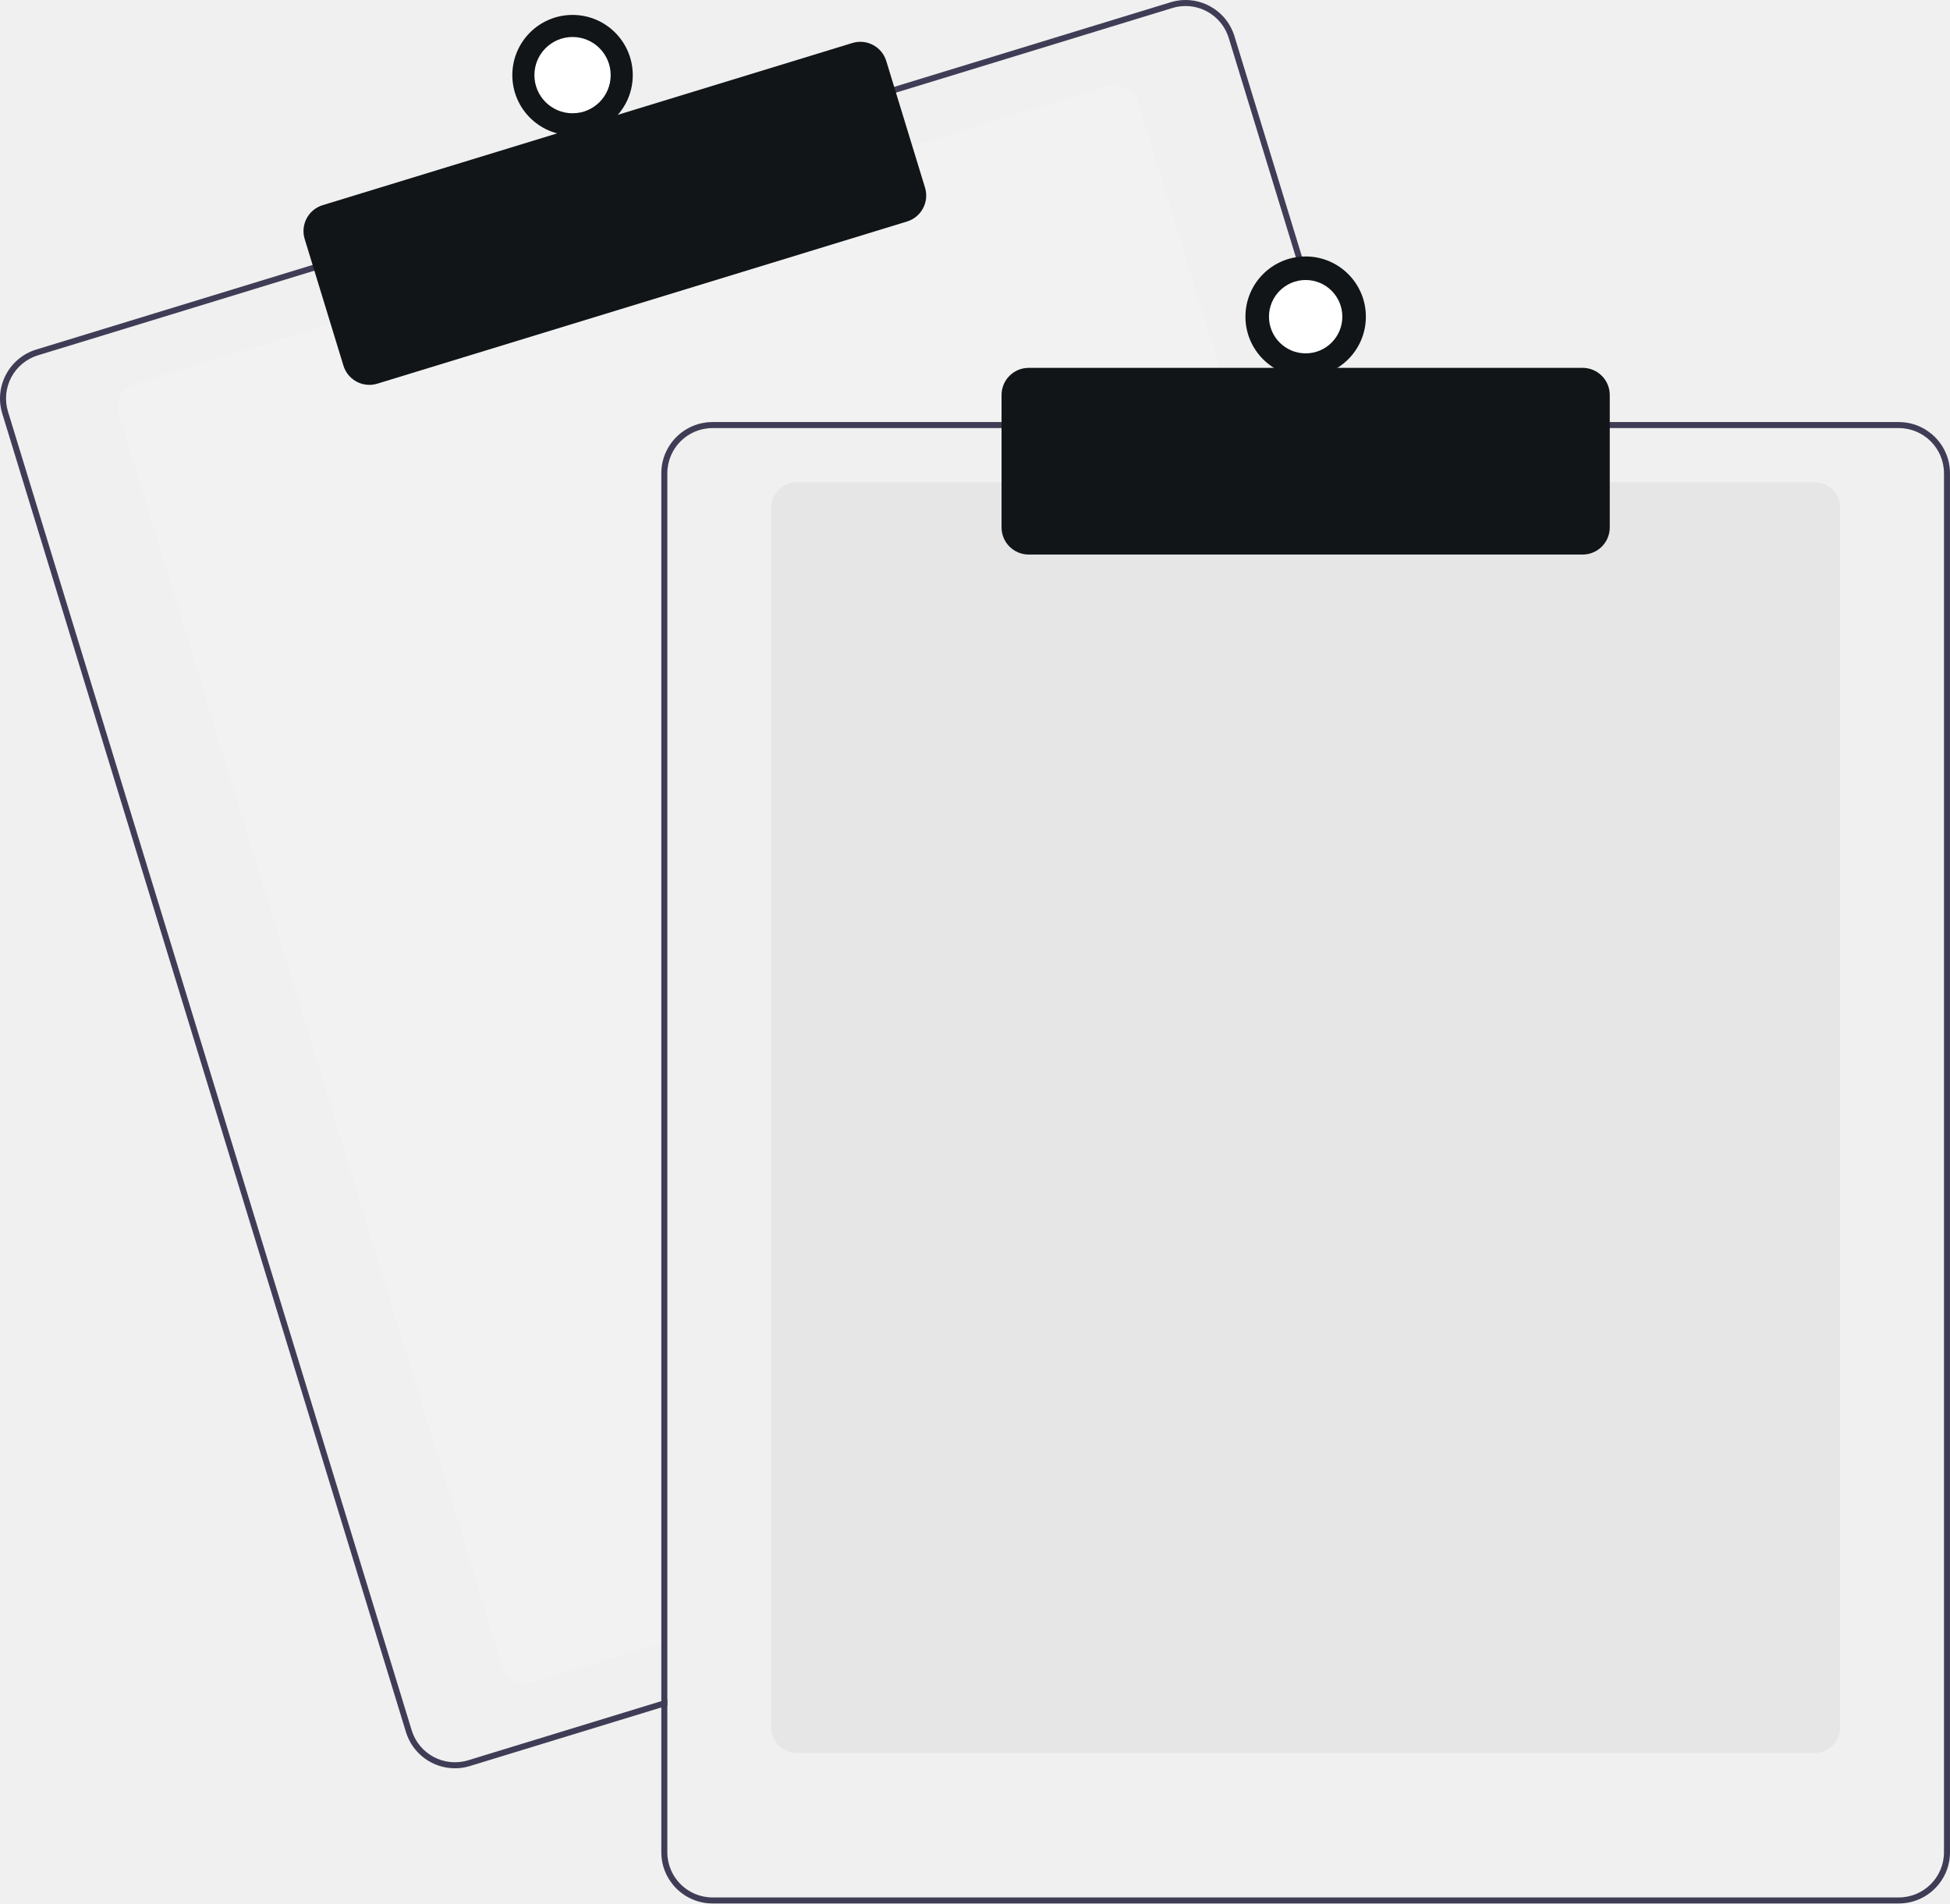
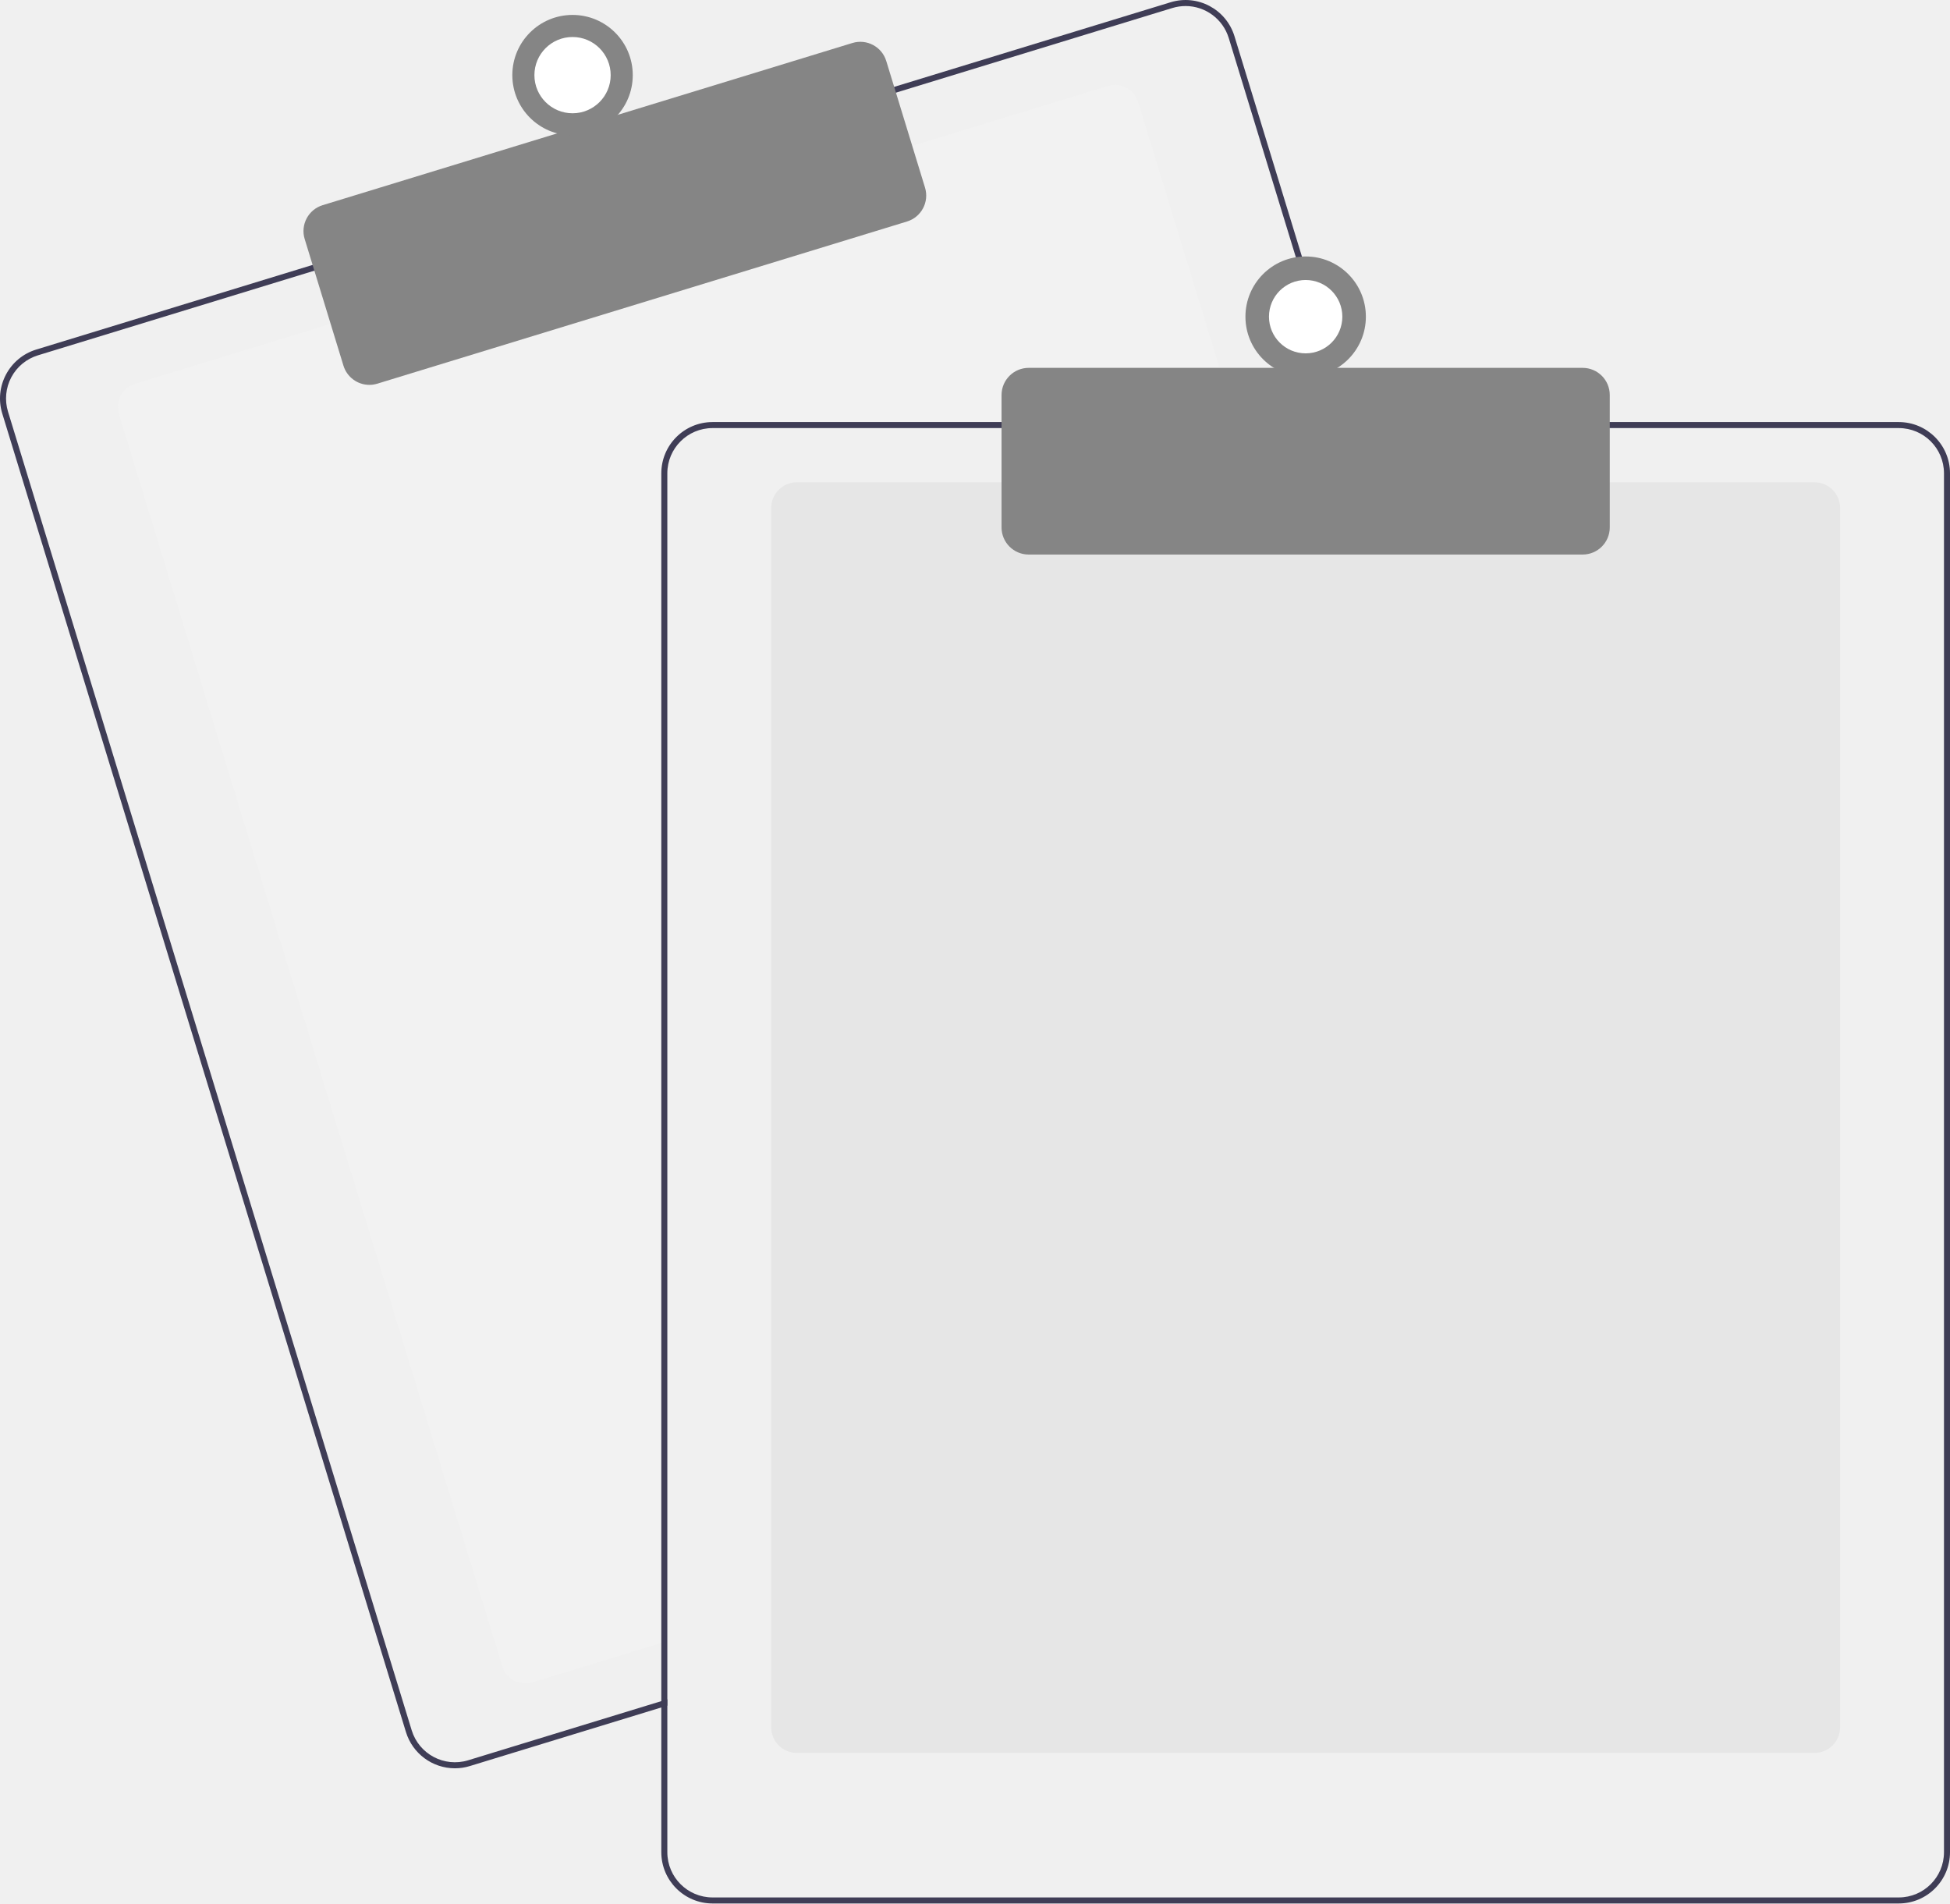
<svg xmlns="http://www.w3.org/2000/svg" data-name="Layer 1" width="647.636" height="632.174" viewBox="0 0 647.636 632.174">
  <path d="M687.328,276.087H512.818a15.018,15.018,0,0,0-15,15v387.85l-2,.61-42.81,13.11a8.007,8.007,0,0,1-9.99-5.31L315.678,271.397a8.003,8.003,0,0,1,5.31-9.99l65.97-20.2,191.25-58.54,65.97-20.2a7.989,7.989,0,0,1,9.99,5.3l32.55,106.32Z" transform="translate(-276.1819 -133.9131)" fill="#f2f2f2" />
  <path d="M725.408,274.087l-39.23-128.14a16.994,16.994,0,0,0-21.23-11.28l-92.75,28.39L380.958,221.607l-92.75,28.4a17.015,17.015,0,0,0-11.28,21.23l134.08,437.93a17.027,17.027,0,0,0,16.26,12.03,16.789,16.789,0,0,0,4.97-.75l63.58-19.46,2-.62v-2.09l-2,.61-64.17,19.65a15.015,15.015,0,0,1-18.73-9.95l-134.07-437.94a14.979,14.979,0,0,1,9.95-18.73l92.75-28.4,191.24-58.54,92.75-28.4a15.156,15.156,0,0,1,4.41-.66,15.015,15.015,0,0,1,14.32,10.61l39.05,127.56.62,2h2.08Z" transform="translate(-276.1819 -133.9131)" fill="#3f3d56" />
-   <path d="M398.863,261.734a9.016,9.016,0,0,1-8.611-6.367l-12.88-42.072a8.999,8.999,0,0,1,5.971-11.24l175.939-53.864a9.009,9.009,0,0,1,11.241,5.971l12.88,42.072a9.01,9.01,0,0,1-5.971,11.241L401.492,261.339A8.976,8.976,0,0,1,398.863,261.734Z" transform="translate(-276.1819 -133.9131)" fill="#111517" />
-   <circle cx="190.154" cy="24.955" r="20" fill="#111517" />
+   <path d="M398.863,261.734a9.016,9.016,0,0,1-8.611-6.367l-12.88-42.072a8.999,8.999,0,0,1,5.971-11.24l175.939-53.864a9.009,9.009,0,0,1,11.241,5.971l12.88,42.072a9.01,9.01,0,0,1-5.971,11.241L401.492,261.339A8.976,8.976,0,0,1,398.863,261.734Z" transform="translate(-276.1819 -133.9131)" fill="#858585" />
+   <circle cx="190.154" cy="24.955" r="20" fill="#858585" />
  <circle cx="190.154" cy="24.955" r="12.665" fill="#fff" />
  <path d="M878.818,716.087h-338a8.51,8.51,0,0,1-8.5-8.5v-405a8.51,8.51,0,0,1,8.5-8.5h338a8.51,8.51,0,0,1,8.5,8.5v405A8.51,8.51,0,0,1,878.818,716.087Z" transform="translate(-276.1819 -133.9131)" fill="#e6e6e6" />
  <path d="M723.318,274.087h-210.5a17.024,17.024,0,0,0-17,17v407.8l2-.61v-407.19a15.018,15.018,0,0,1,15-15H723.938Zm183.5,0h-394a17.024,17.024,0,0,0-17,17v458a17.024,17.024,0,0,0,17,17h394a17.024,17.024,0,0,0,17-17v-458A17.024,17.024,0,0,0,906.818,274.087Zm15,475a15.018,15.018,0,0,1-15,15h-394a15.018,15.018,0,0,1-15-15v-458a15.018,15.018,0,0,1,15-15h394a15.018,15.018,0,0,1,15,15Z" transform="translate(-276.1819 -133.9131)" fill="#3f3d56" />
-   <path d="M801.818,318.087h-184a9.01,9.01,0,0,1-9-9v-44a9.01,9.01,0,0,1,9-9h184a9.01,9.01,0,0,1,9,9v44A9.01,9.01,0,0,1,801.818,318.087Z" transform="translate(-276.1819 -133.9131)" fill="#111517" />
-   <circle cx="433.636" cy="105.174" r="20" fill="#111517" />
+   <path d="M801.818,318.087h-184a9.01,9.01,0,0,1-9-9v-44a9.01,9.01,0,0,1,9-9h184a9.01,9.01,0,0,1,9,9v44A9.01,9.01,0,0,1,801.818,318.087Z" transform="translate(-276.1819 -133.9131)" fill="#858585" />
+   <circle cx="433.636" cy="105.174" r="20" fill="#858585" />
  <circle cx="433.636" cy="105.174" r="12.182" fill="#fff" />
</svg>
